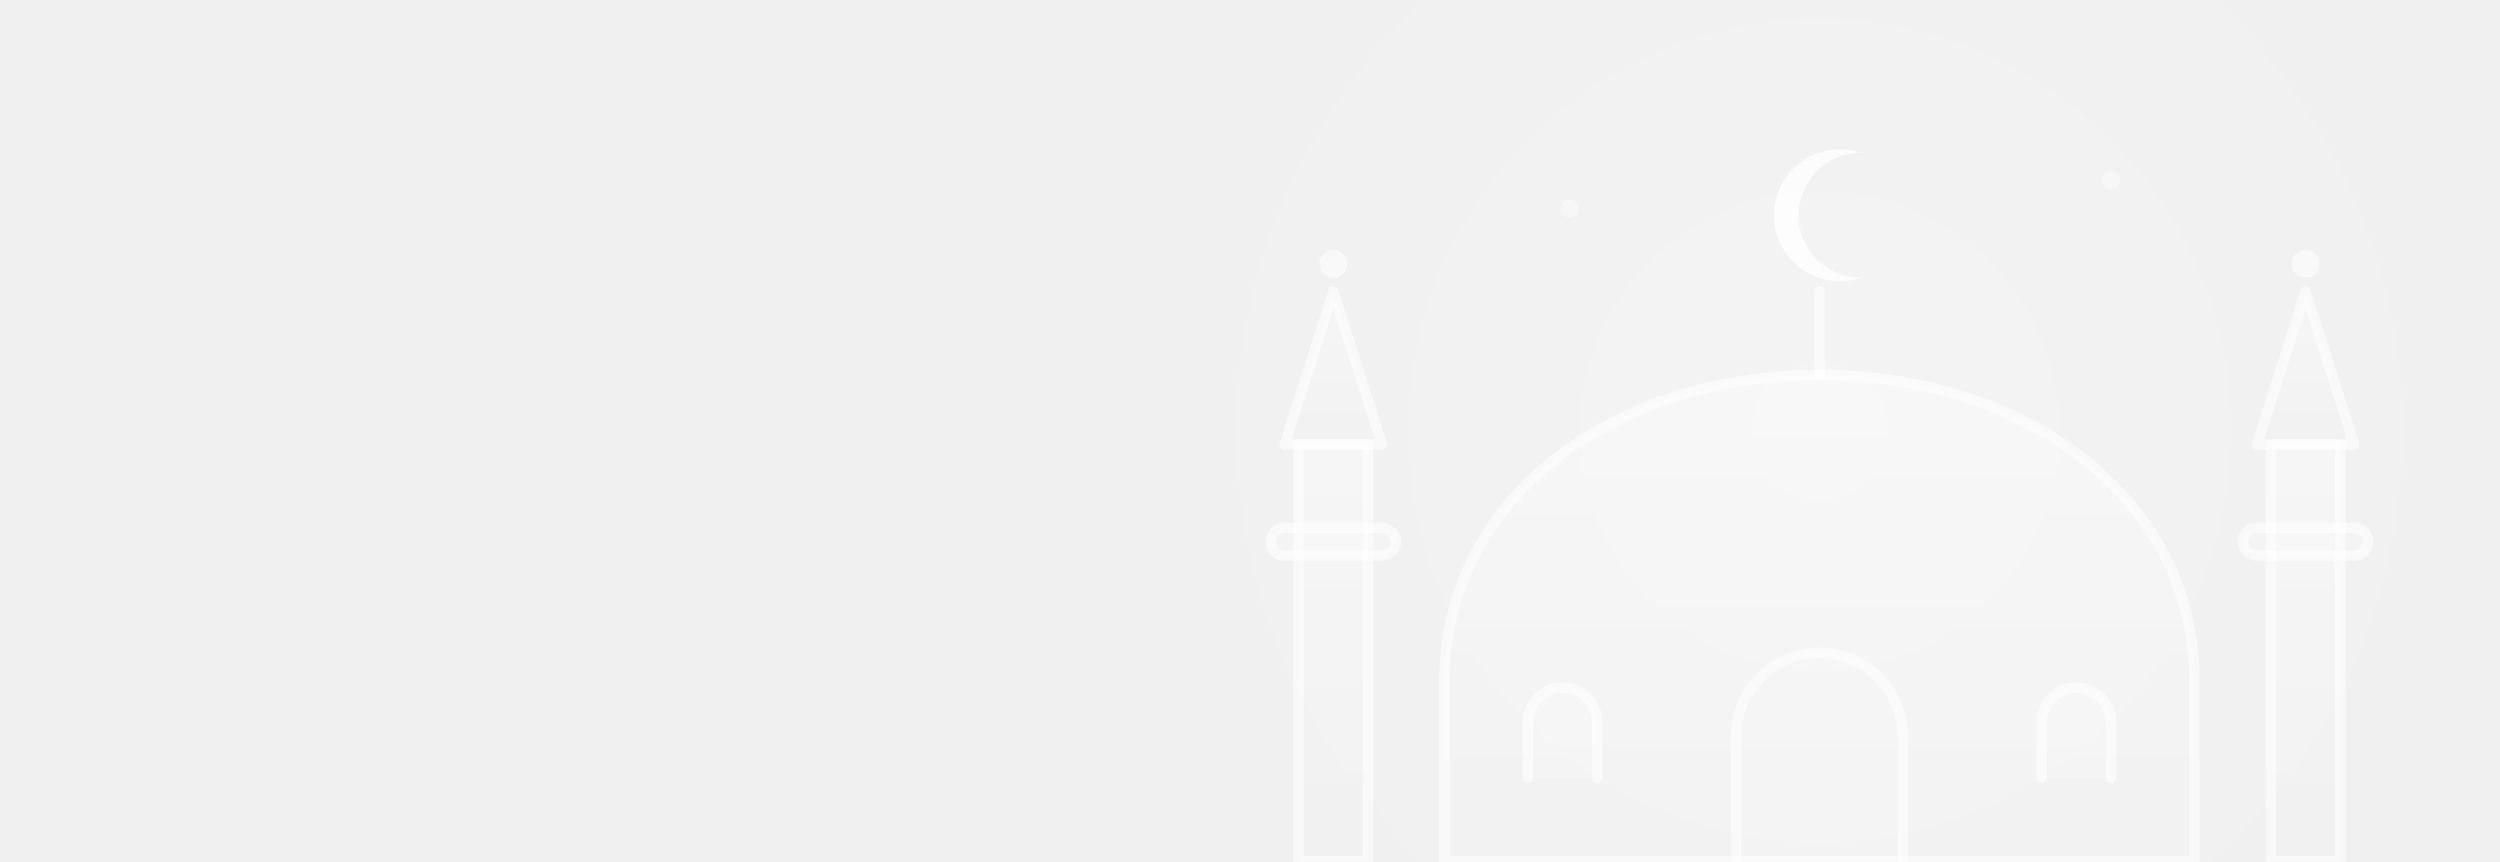
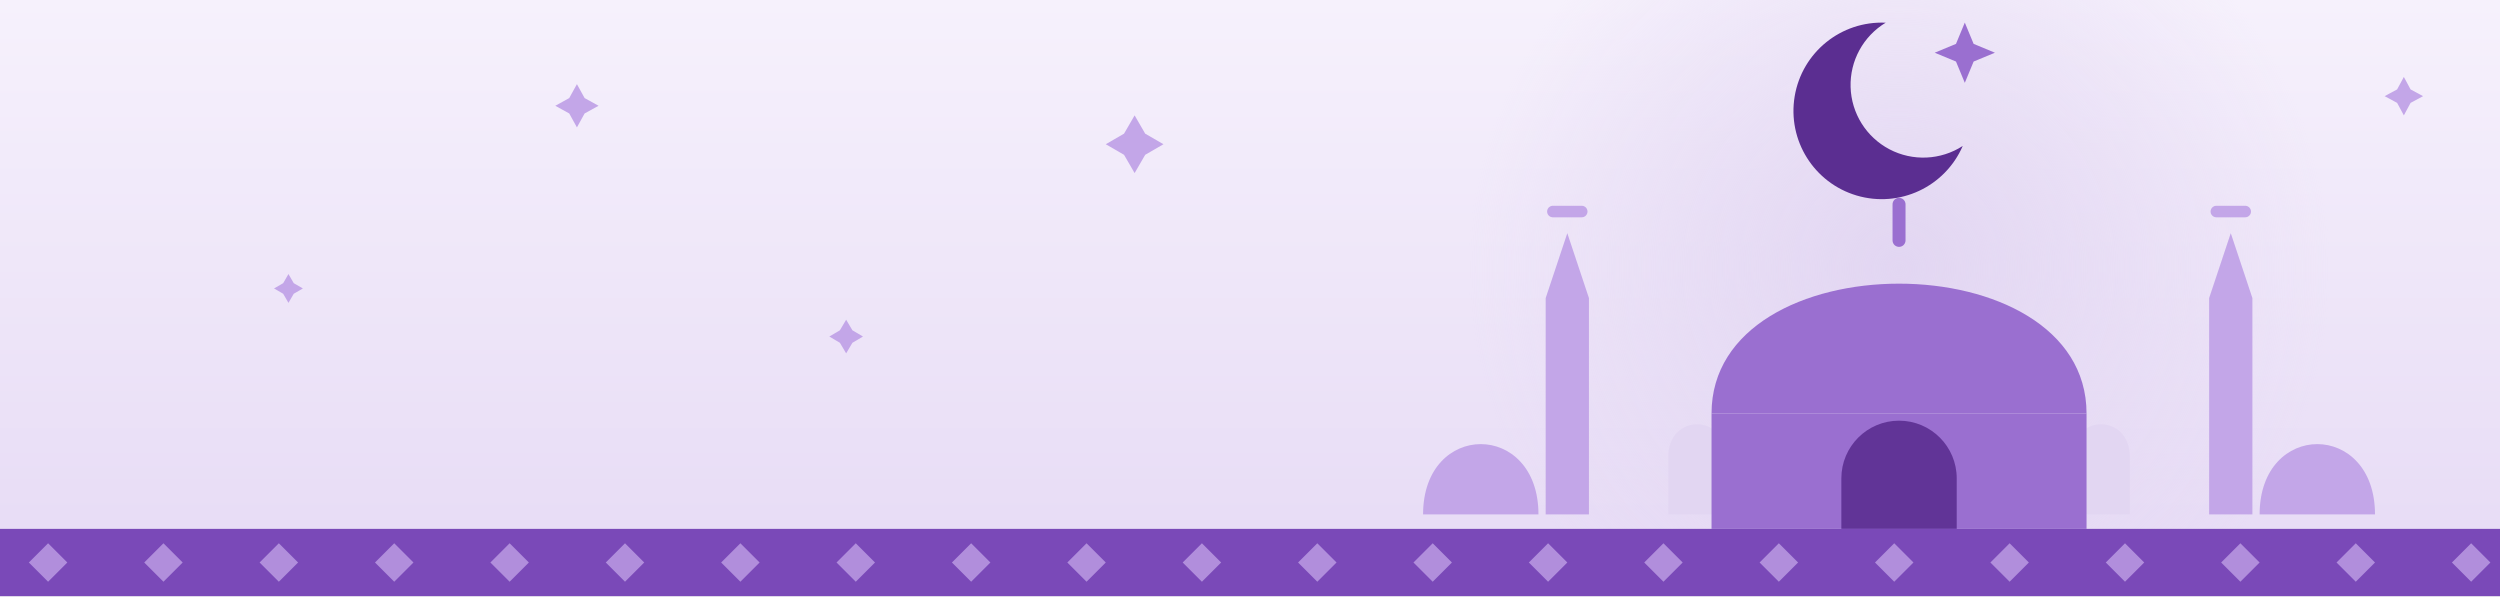
- <svg xmlns="http://www.w3.org/2000/svg" viewBox="0 0 360 124" width="360" height="124" fill="none">
+ <svg xmlns="http://www.w3.org/2000/svg" viewBox="0 0 520 124" width="520" height="124" preserveAspectRatio="xMaxYMax slice">
  <defs>
-     <linearGradient id="f" x1="0" y1="0" x2="0" y2="1">
-       <stop offset="0" stop-color="#fff" stop-opacity=".36" />
-       <stop offset="1" stop-color="#fff" stop-opacity=".04" />
+     <linearGradient id="bg-prayer" x1="0" y1="0" x2="0" y2="1">
+       <stop offset="0" stop-color="#f6f1fc" />
+       <stop offset="1" stop-color="#e6daf5" />
    </linearGradient>
-     <radialGradient id="g" cx="50%" cy="50%" r="50%">
-       <stop offset="0" stop-color="#fff" stop-opacity=".26" />
-       <stop offset="1" stop-color="#fff" stop-opacity="0" />
+     <radialGradient id="gl-prayer" cx="50%" cy="50%" r="50%">
+       <stop offset="0" stop-color="#e2d6f2" />
+       <stop offset="1" stop-color="#e2d6f2" stop-opacity="0" />
    </radialGradient>
  </defs>
-   <circle cx="262" cy="62" r="96" fill="url(#g)" />
-   <g stroke="#fff" stroke-opacity=".55" stroke-width="1.5" stroke-linecap="round" stroke-linejoin="round">
-     <g fill="url(#f)">
-       <rect x="187" y="64" width="10" height="60" />
-       <path d="M185 64L192 42L199 64Z" />
-       <rect x="327" y="64" width="10" height="60" />
-       <path d="M325 64L332 42L339 64Z" />
-       <path d="M208 124V98C208 72 232 54 262 54C292 54 316 72 316 98V124Z" />
-     </g>
-     <g fill="#fff" fill-opacity=".22">
-       <rect x="183" y="76" width="18" height="4" rx="2" />
-       <rect x="323" y="76" width="18" height="4" rx="2" />
-     </g>
-     <path d="M262 54V42" fill="none" />
-     <path d="M250 124V106a12 12 0 0 1 24 0V124" fill="#fff" fill-opacity=".1" />
-     <g fill="#fff" fill-opacity=".14">
-       <path d="M220 112v-8a5 5 0 0 1 10 0v8" />
-       <path d="M294 112v-8a5 5 0 0 1 10 0v8" />
+   <rect width="520" height="124" fill="url(#bg-prayer)" />
+   <circle cx="395" cy="56" r="90" fill="url(#gl-prayer)" />
+   <g transform="translate(275 -16) scale(1.5)">
+     <path d="M14 82c0-13 16-13 16 0zM130 82c0-13 16-13 16 0z" fill="#c3a6e8" />
+     <path d="M31 82V52l3-9 3 9v30zM123 82V52l3-9 3 9v30z" fill="#c3a6e8" />
+     <path d="M32 40h4M124 40h4" stroke="#c3a6e8" stroke-width="1.6" stroke-linecap="round" />
+     <path d="M48 82V74c0-6 8-6 8 0v8zM104 82V74c0-6 8-6 8 0v8z" fill="#e2d6f2" />
+     <rect x="54" y="68" width="52" height="16" fill="#9a6fd0" />
+     <path d="M54 68c0-24 52-24 52 0z" fill="#9a6fd0" />
+     <path d="M80 44v-5" stroke="#9a6fd0" stroke-width="1.8" stroke-linecap="round" />
+     <path d="M72 84V77a8 8 0 0 1 16 0v7z" fill="#5b2e91" opacity=".9" />
+     <g transform="translate(56 3) scale(0.72)">
+       <path fill="#5b2e91" d="M30.76 15.02A17 17 0 1 0 45.6 38.76A14 14 0 1 1 30.76 15.02Z" />
+       <path fill="#9a6fd0" d="M46 15l1.7 4.1 4.1 1.7-4.1 1.7L46 26.6l-1.7-4.1-4.1-1.7 4.1-1.7z" />
    </g>
  </g>
-   <path d="M268 22a9.5 9.5 0 1 0 0 18a7.6 7.6 0 1 1 0-18Z" fill="#fff" fill-opacity=".8" />
-   <g fill="#fff">
-     <circle cx="192" cy="38" r="2" fill-opacity=".6" />
-     <circle cx="332" cy="38" r="2" fill-opacity=".6" />
-     <circle cx="226" cy="30" r="1.3" fill-opacity=".4" />
-     <circle cx="304" cy="26" r="1.3" fill-opacity=".4" />
-   </g>
+   <path d="M236 24L238.2 27.8L242 30L238.2 32.2L236 36L233.8 32.2L230 30L233.8 27.8Z" fill="#c3a6e8" />
+   <path d="M120 17.5L121.6 20.4L124.5 22L121.6 23.6L120 26.5L118.4 23.6L115.5 22L118.4 20.4Z" fill="#c3a6e8" />
+   <path d="M176 66.5L177.3 68.7L179.5 70L177.3 71.3L176 73.5L174.7 71.3L172.5 70L174.7 68.7Z" fill="#c3a6e8" />
+   <path d="M500 16L501.4 18.6L504 20L501.4 21.4L500 24L498.6 21.4L496 20L498.6 18.6Z" fill="#c3a6e8" />
+   <path d="M60 57L61.1 58.9L63 60L61.1 61.1L60 63L58.9 61.1L57 60L58.9 58.9Z" fill="#c3a6e8" />
+   <path d="M0 110h520v14H0z" fill="#7a49b8" />
+   <path d="M6 117l4-4 4 4-4 4zM30 117l4-4 4 4-4 4zM54 117l4-4 4 4-4 4zM78 117l4-4 4 4-4 4zM102 117l4-4 4 4-4 4zM126 117l4-4 4 4-4 4zM150 117l4-4 4 4-4 4zM174 117l4-4 4 4-4 4zM198 117l4-4 4 4-4 4zM222 117l4-4 4 4-4 4zM246 117l4-4 4 4-4 4zM270 117l4-4 4 4-4 4zM294 117l4-4 4 4-4 4zM318 117l4-4 4 4-4 4zM342 117l4-4 4 4-4 4zM366 117l4-4 4 4-4 4zM390 117l4-4 4 4-4 4zM414 117l4-4 4 4-4 4zM438 117l4-4 4 4-4 4zM462 117l4-4 4 4-4 4zM486 117l4-4 4 4-4 4zM510 117l4-4 4 4-4 4z" fill="#c3a6e8" opacity=".75" />
</svg>
